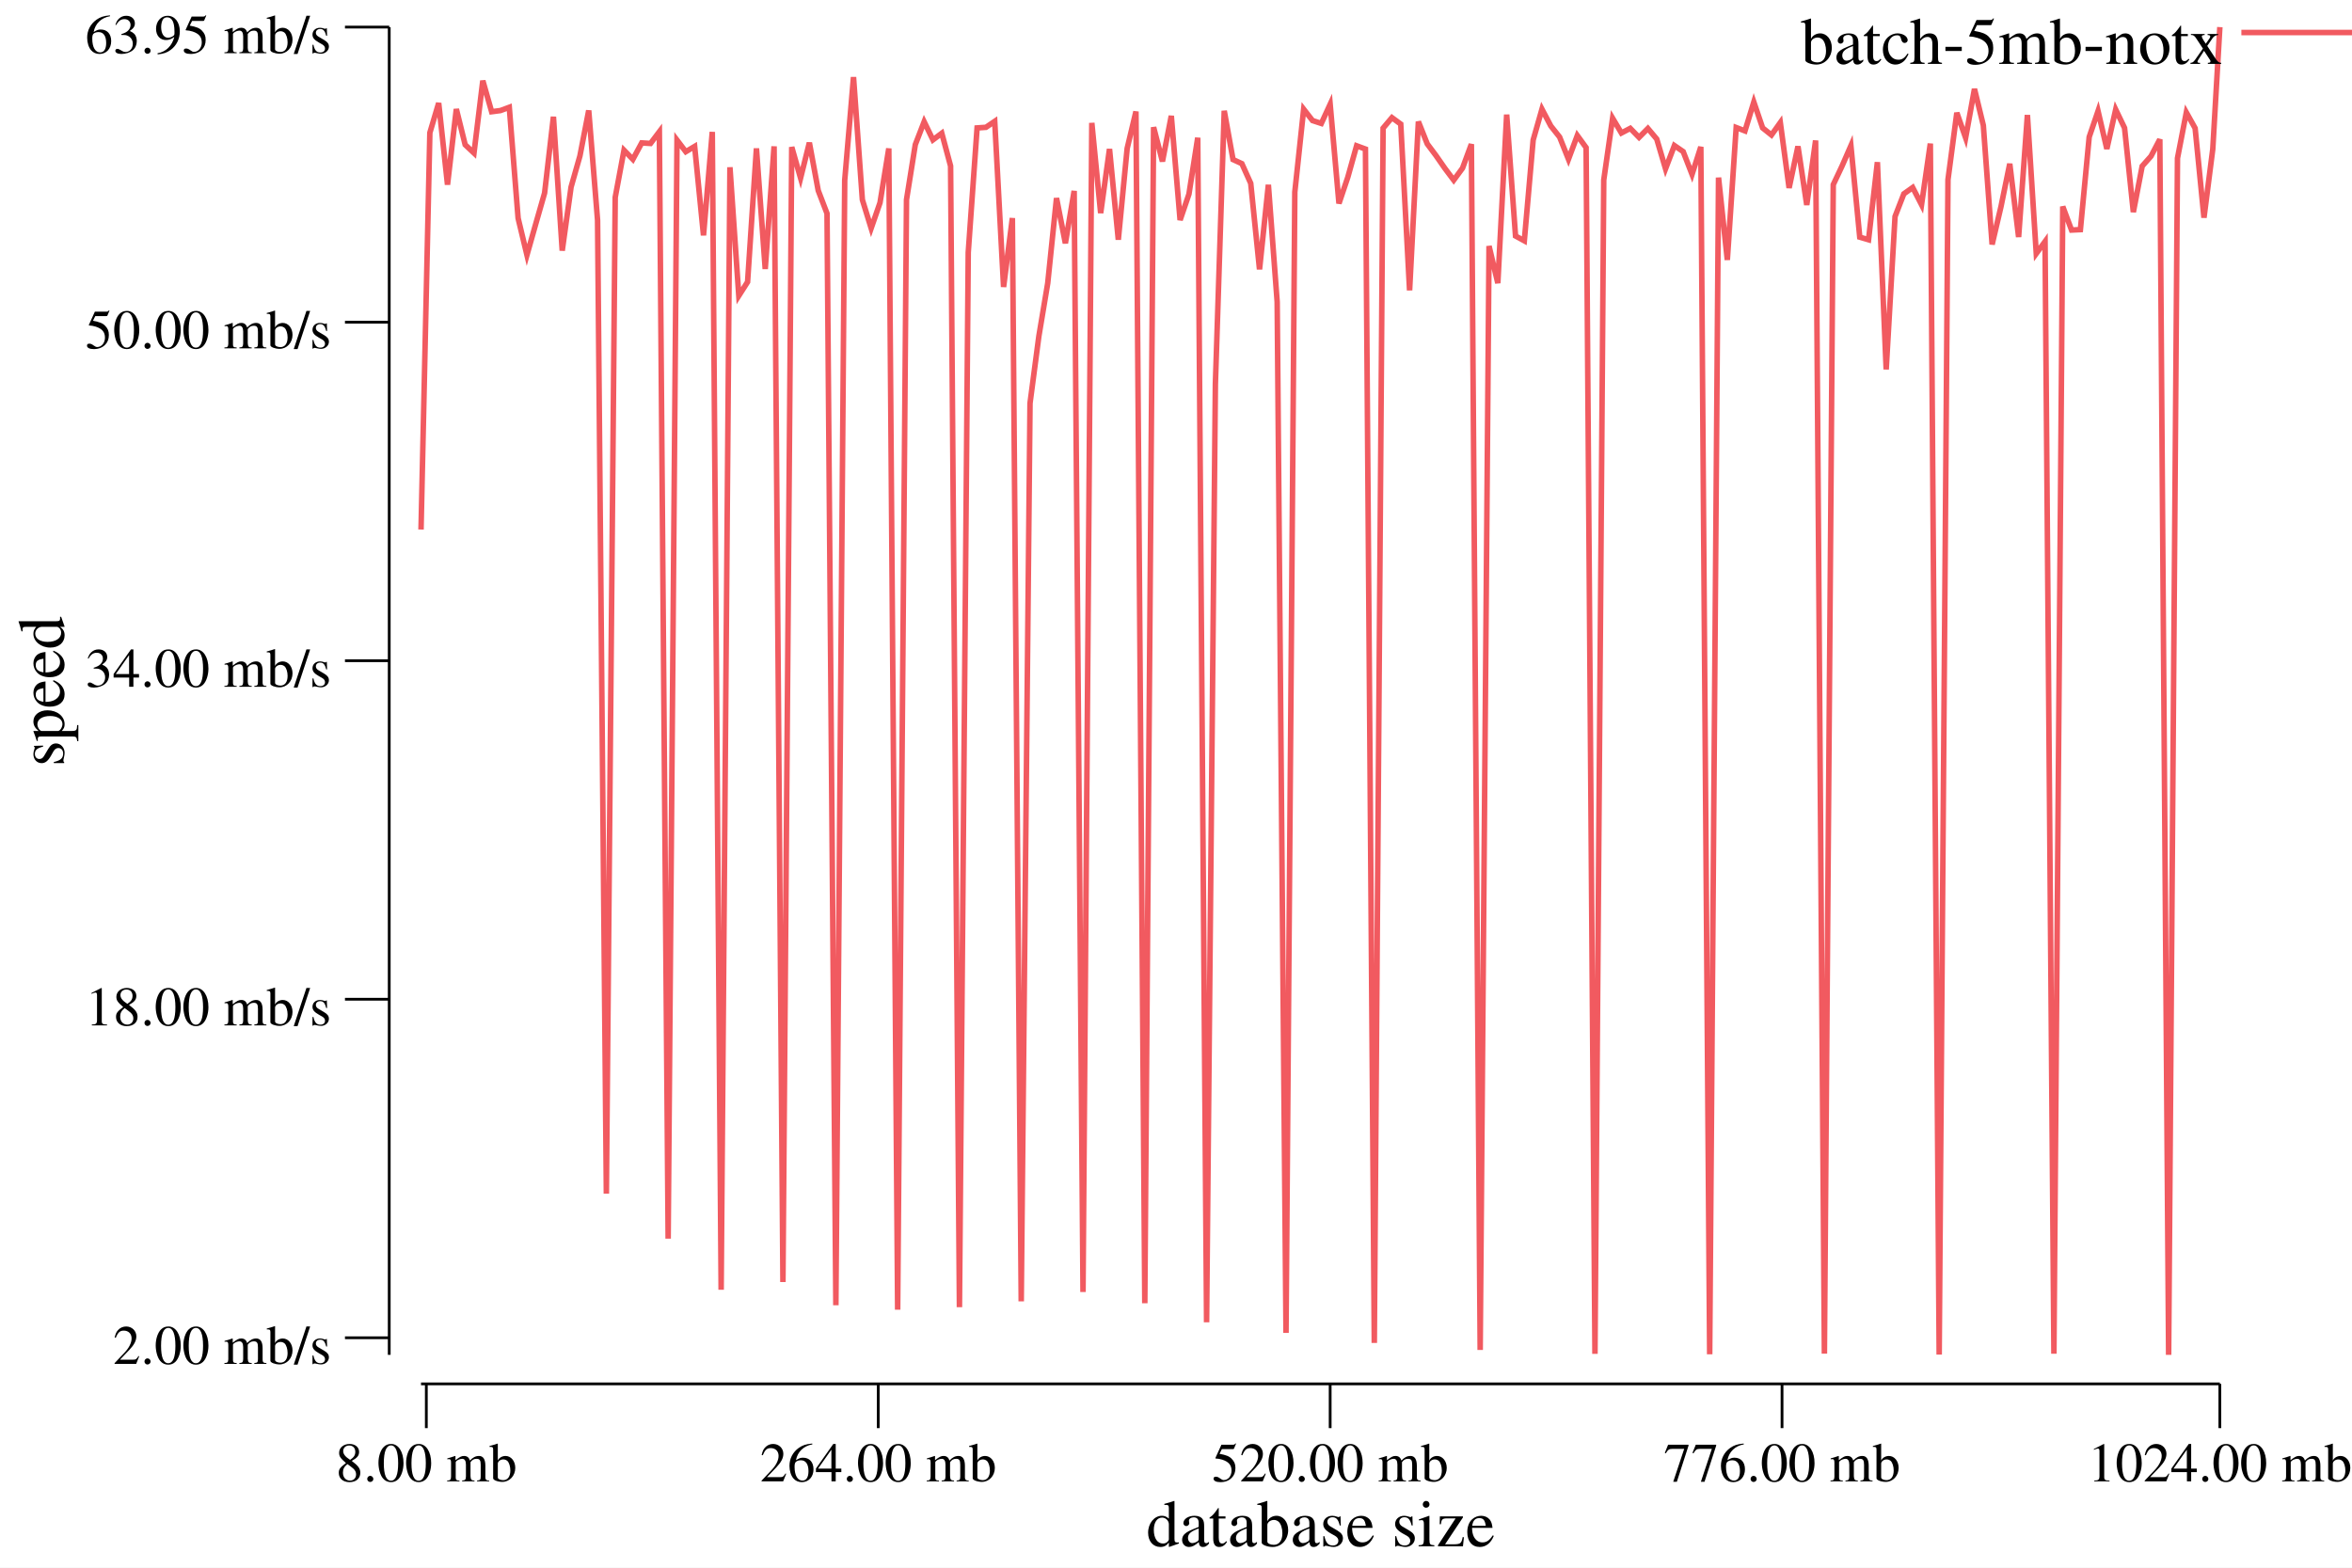
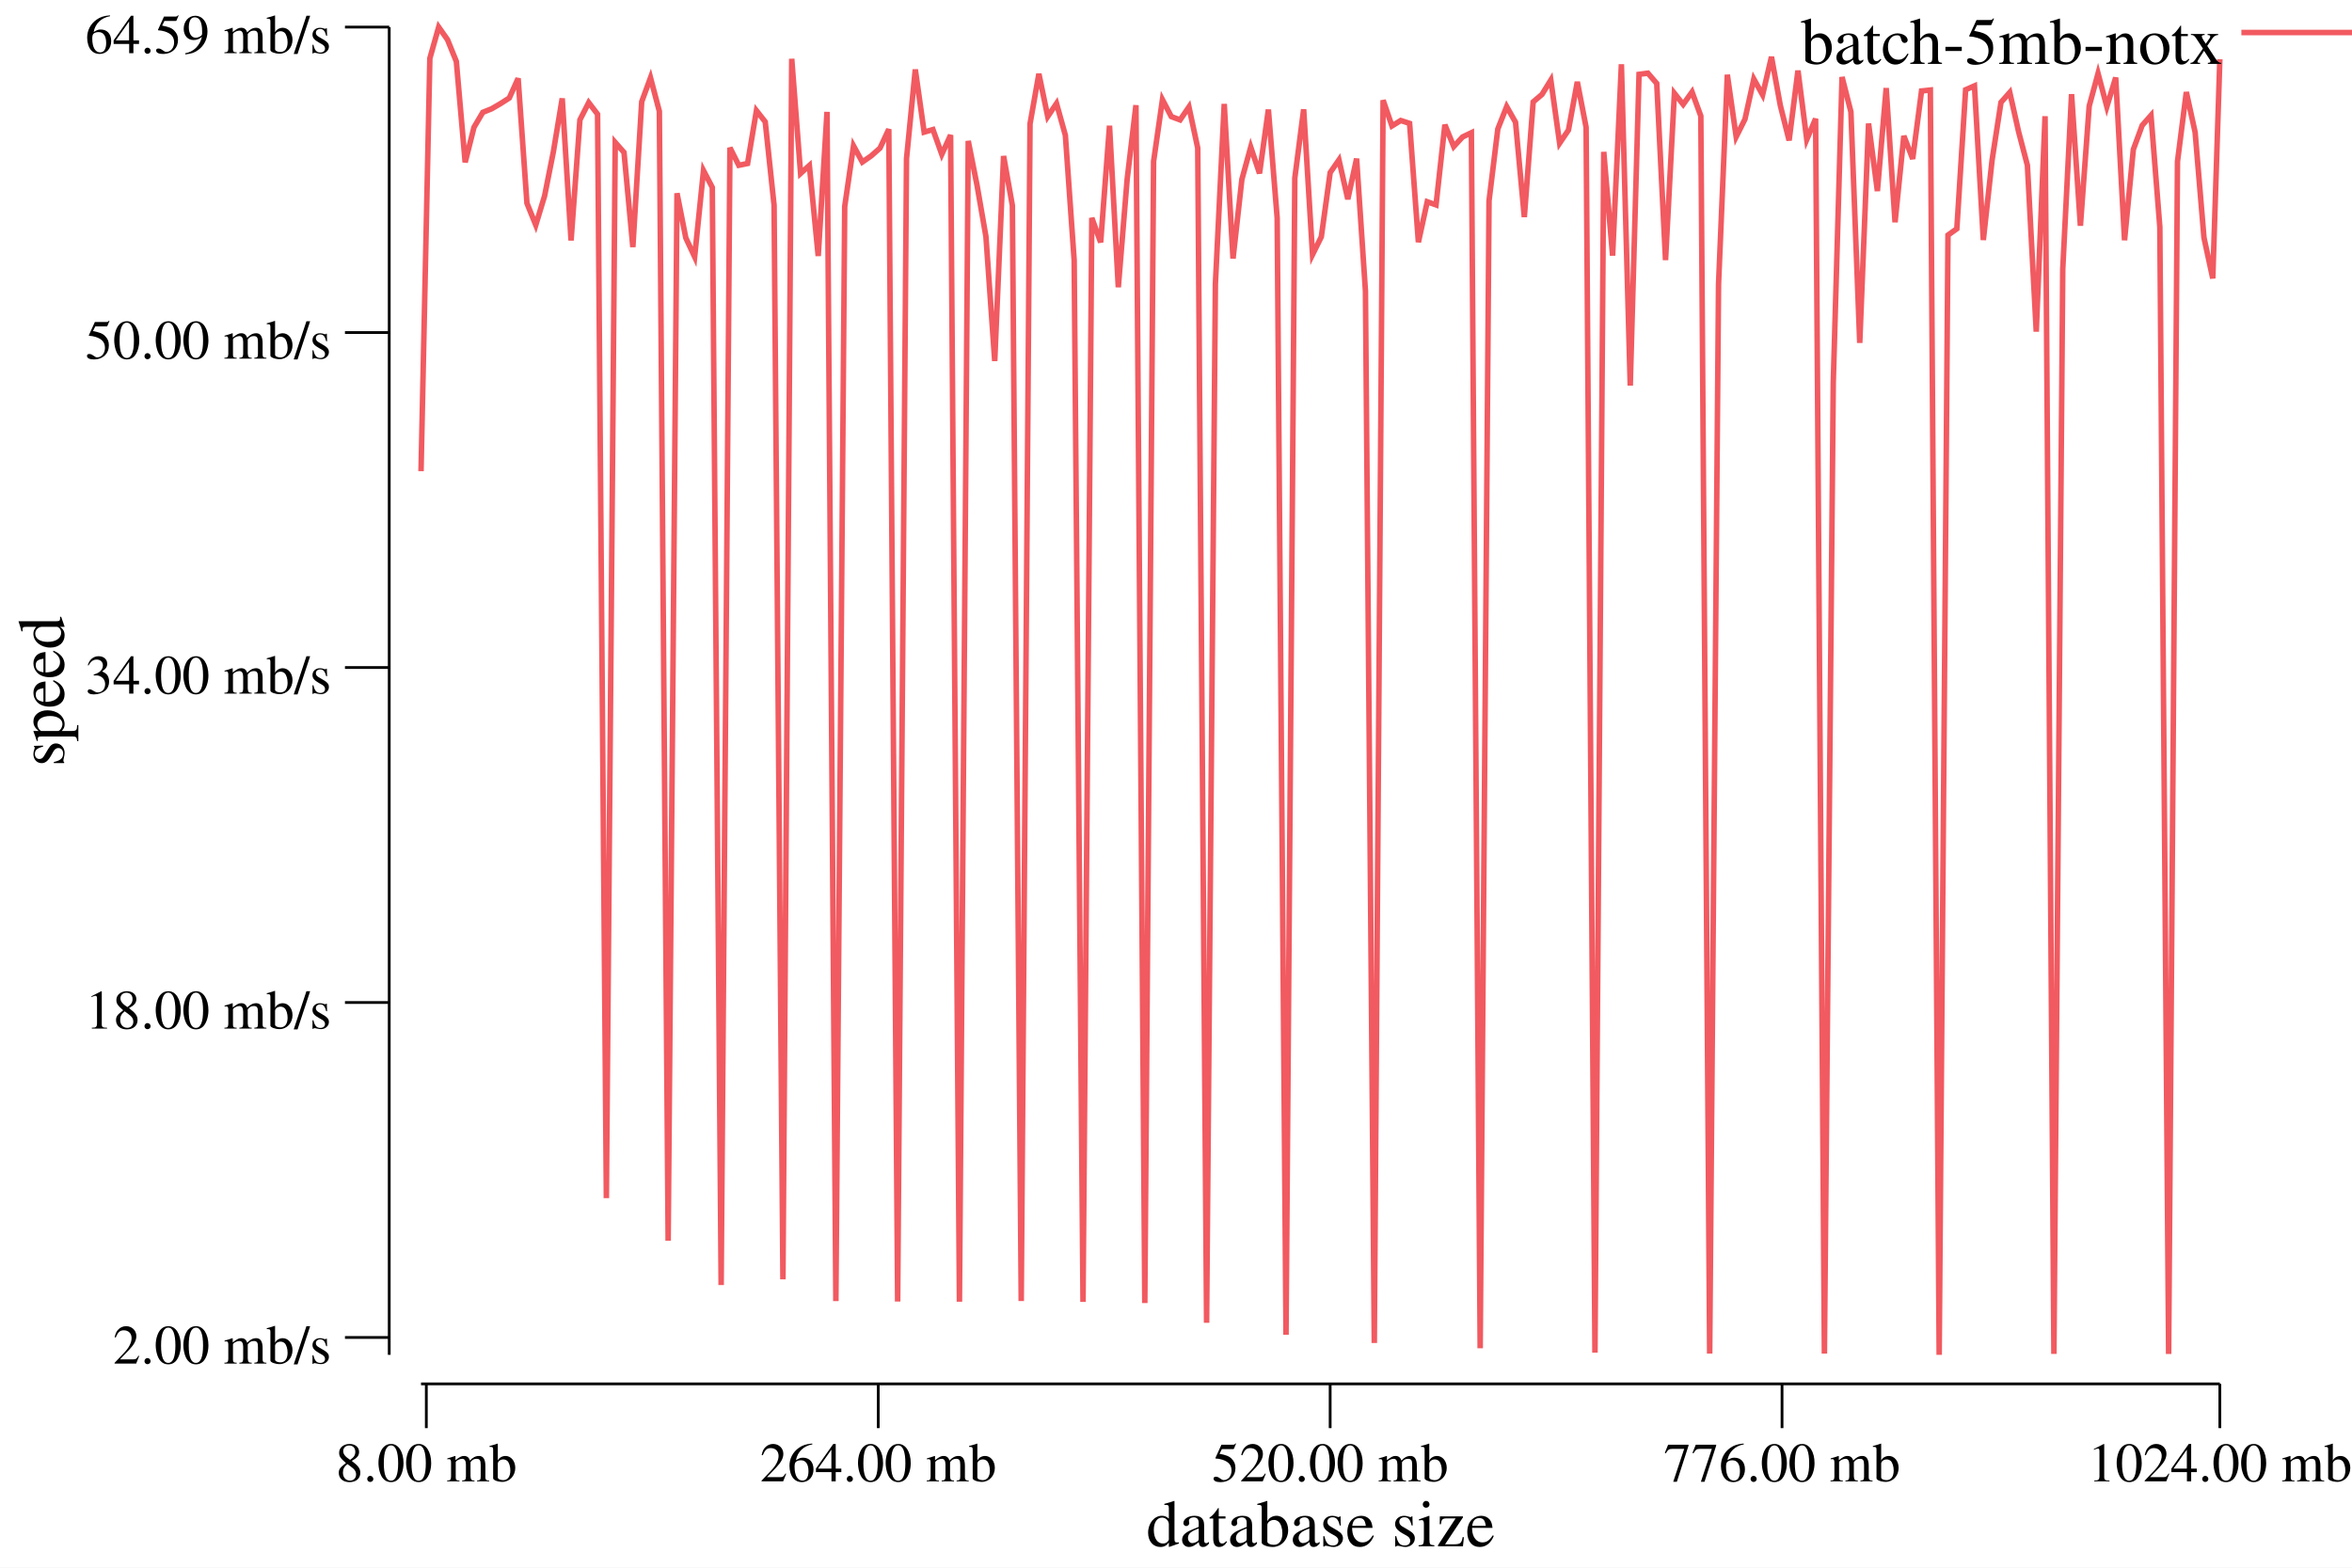
<svg xmlns="http://www.w3.org/2000/svg" width="425.2pt" height="283.46pt" viewBox="0 0 425.2 283.46">
  <g transform="scale(1, -1) translate(0, -283.46)">
    <path d="M0,0L425.2,0L425.2,283.46L0,283.46Z" style="fill:#FFFFFF" />
    <text x="207.23" y="-3.861" transform="scale(1, -1)" style="font-family:Times;font-weight:normal;font-style:normal;font-size:12px">database size</text>
    <text x="60.682" y="-15.602" transform="scale(1, -1)" style="font-family:Times;font-weight:normal;font-style:normal;font-size:10px">8.00 mb</text>
    <text x="137.38" y="-15.602" transform="scale(1, -1)" style="font-family:Times;font-weight:normal;font-style:normal;font-size:10px">264.00 mb</text>
    <text x="219.08" y="-15.602" transform="scale(1, -1)" style="font-family:Times;font-weight:normal;font-style:normal;font-size:10px">520.00 mb</text>
    <text x="300.77" y="-15.602" transform="scale(1, -1)" style="font-family:Times;font-weight:normal;font-style:normal;font-size:10px">776.00 mb</text>
    <text x="377.42" y="-15.602" transform="scale(1, -1)" style="font-family:Times;font-weight:normal;font-style:normal;font-size:10px">1024.00 mb</text>
    <path d="M77.072,25.23L77.072,33.23" style="fill:none;stroke:#000000;stroke-width:0.5" />
    <path d="M158.77,25.23L158.77,33.23" style="fill:none;stroke:#000000;stroke-width:0.5" />
    <path d="M240.47,25.23L240.47,33.23" style="fill:none;stroke:#000000;stroke-width:0.5" />
    <path d="M322.16,25.23L322.16,33.23" style="fill:none;stroke:#000000;stroke-width:0.5" />
    <path d="M401.31,25.23L401.31,33.23" style="fill:none;stroke:#000000;stroke-width:0.5" />
    <path d="M76.114,33.23L401.31,33.23" style="fill:none;stroke:#000000;stroke-width:0.5" />
    <g transform="rotate(90)">
      <text x="144.86" y="11.555" transform="scale(1, -1)" style="font-family:Times;font-weight:normal;font-style:normal;font-size:12px">speed</text>
    </g>
-     <text x="20.416" y="-36.847" transform="scale(1, -1)" style="font-family:Times;font-weight:normal;font-style:normal;font-size:10px">2.00 mb/s</text>
-     <text x="15.416" y="-98.057" transform="scale(1, -1)" style="font-family:Times;font-weight:normal;font-style:normal;font-size:10px">18.00 mb/s</text>
-     <text x="15.416" y="-159.27" transform="scale(1, -1)" style="font-family:Times;font-weight:normal;font-style:normal;font-size:10px">34.00 mb/s</text>
-     <text x="15.416" y="-220.48" transform="scale(1, -1)" style="font-family:Times;font-weight:normal;font-style:normal;font-size:10px">50.00 mb/s</text>
-     <text x="15.416" y="-273.84" transform="scale(1, -1)" style="font-family:Times;font-weight:normal;font-style:normal;font-size:10px">63.95 mb/s</text>
-     <path d="M62.364,41.568L70.364,41.568" style="fill:none;stroke:#000000;stroke-width:0.5" />
-     <path d="M62.364,102.78L70.364,102.78" style="fill:none;stroke:#000000;stroke-width:0.5" />
-     <path d="M62.364,163.99L70.364,163.99" style="fill:none;stroke:#000000;stroke-width:0.5" />
-     <path d="M62.364,225.2L70.364,225.2" style="fill:none;stroke:#000000;stroke-width:0.5" />
+     <text x="20.416" y="-36.901" transform="scale(1, -1)" style="font-family:Times;font-weight:normal;font-style:normal;font-size:10px">2.00 mb/s</text>
+     <text x="15.416" y="-97.471" transform="scale(1, -1)" style="font-family:Times;font-weight:normal;font-style:normal;font-size:10px">18.00 mb/s</text>
+     <text x="15.416" y="-158.04" transform="scale(1, -1)" style="font-family:Times;font-weight:normal;font-style:normal;font-size:10px">34.00 mb/s</text>
+     <text x="15.416" y="-218.61" transform="scale(1, -1)" style="font-family:Times;font-weight:normal;font-style:normal;font-size:10px">50.00 mb/s</text>
+     <text x="15.416" y="-273.84" transform="scale(1, -1)" style="font-family:Times;font-weight:normal;font-style:normal;font-size:10px">64.59 mb/s</text>
+     <path d="M62.364,41.622L70.364,41.622" style="fill:none;stroke:#000000;stroke-width:0.5" />
+     <path d="M62.364,102.19L70.364,102.19" style="fill:none;stroke:#000000;stroke-width:0.5" />
+     <path d="M62.364,162.76L70.364,162.76" style="fill:none;stroke:#000000;stroke-width:0.5" />
+     <path d="M62.364,223.33L70.364,223.33" style="fill:none;stroke:#000000;stroke-width:0.5" />
    <path d="M62.364,278.56L70.364,278.56" style="fill:none;stroke:#000000;stroke-width:0.5" />
    <path d="M70.364,38.48L70.364,278.56" style="fill:none;stroke:#000000;stroke-width:0.5" />
-     <path d="M76.114,187.71L77.71,259.45L79.306,264.83L80.901,250.07L82.497,263.74L84.093,257.29L85.688,255.79L87.284,268.87L88.88,263.26L90.475,263.47L92.071,264.06L93.666,244L95.262,237.35L96.858,242.99L98.453,248.56L100.05,262.35L101.64,238.14L103.24,249.64L104.84,255.26L106.43,263.49L108.03,243.63L109.62,67.63L111.22,247.78L112.81,256.3L114.41,254.65L116.01,257.62L117.6,257.52L119.2,259.64L120.79,59.491L122.39,258.13L123.98,256.03L125.58,256.98L127.18,240.9L128.77,259.61L130.37,50.245L131.96,253.22L133.56,229.98L135.15,232.48L136.75,256.63L138.34,234.82L139.94,257L141.54,51.65L143.13,256.87L144.73,251.26L146.32,257.66L147.92,249.01L149.51,244.86L151.11,47.452L152.71,250.87L154.3,269.52L155.9,247.34L157.49,242.19L159.09,246.8L160.68,256.62L162.28,46.645L163.88,247.35L165.47,257.31L167.07,261.45L168.66,258.17L170.26,259.37L171.85,253.44L173.45,47.098L175.04,237.8L176.64,260.33L178.24,260.44L179.83,261.52L181.43,231.57L183.02,244.03L184.62,48.155L186.21,210.55L187.81,222.68L189.41,232.25L191,247.64L192.6,239.47L194.19,248.94L195.79,49.84L197.38,261.24L198.98,244.93L200.58,256.52L202.17,240.12L203.77,256.62L205.36,263.3L206.96,47.808L208.55,260.46L210.15,254.27L211.75,262.51L213.34,243.67L214.94,248.36L216.53,258.56L218.13,44.361L219.72,214.03L221.32,263.43L222.91,254.61L224.51,253.87L226.11,250.31L227.7,234.75L229.3,250.05L230.89,228.87L232.49,42.45L234.08,248.74L235.68,263.72L237.28,261.66L238.87,261.14L240.47,264.61L242.06,246.67L243.66,251.42L245.25,257.1L246.85,256.51L248.45,40.633L250.04,260.29L251.64,262.19L253.23,261.02L254.83,230.96L256.42,261.47L258.02,257.45L259.61,255.32L261.21,253.02L262.81,250.89L264.4,253.06L266,257.39L267.59,39.366L269.19,238.97L270.78,232.26L272.38,262.74L273.98,240.79L275.57,239.92L277.17,258.15L278.76,263.72L280.36,260.68L281.95,258.68L283.55,254.67L285.15,258.96L286.74,256.77L288.34,38.661L289.93,250.91L291.53,262.09L293.12,259.41L294.72,260.25L296.31,258.62L297.91,260.23L299.51,258.32L301.1,252.94L302.7,257.14L304.29,256.05L305.89,251.93L307.48,256.9L309.08,38.578L310.68,251.35L312.27,236.46L313.87,260.4L315.46,259.79L317.06,265.01L318.65,260.33L320.25,259.05L321.85,261.3L323.44,249.48L325.04,257L326.63,246.4L328.23,258.06L329.82,38.693L331.42,250.07L333.01,253.44L334.61,257.11L336.21,240.58L337.8,240.11L339.4,254.14L340.99,216.66L342.59,244.31L344.18,248.41L345.78,249.55L347.38,246.45L348.97,257.5L350.57,38.526L352.16,250.97L353.76,263.07L355.35,258.54L356.95,267.38L358.55,260.79L360.14,239.26L361.74,246.09L363.33,253.85L364.93,240.6L366.52,262.67L368.12,237.61L369.71,239.79L371.31,38.683L372.91,246.12L374.5,241.86L376.1,241.94L377.69,258.69L379.29,263.38L380.88,256.54L382.48,263.66L384.08,260.33L385.67,245.11L387.27,253.42L388.86,255.21L390.46,258.26L392.05,38.48L393.65,254.85L395.25,263.13L396.84,260.28L398.44,244.1L400.03,256.5L401.31,278.56" style="fill:none;stroke:#F15A60" />
+     <path d="M76.114,198.26L77.71,272.91L79.306,278.56L80.901,276.29L82.497,272.35L84.093,254.11L85.688,260.44L87.284,263.15L88.88,263.79L90.475,264.72L92.071,265.74L93.666,269.29L95.262,246.72L96.858,242.77L98.453,248.04L100.05,256.08L101.64,265.67L103.24,239.98L104.84,261.79L106.43,264.91L108.03,262.81L109.62,66.812L111.22,257.71L112.81,255.9L114.41,238.78L116.01,265.07L117.6,269.4L119.2,263.33L120.79,59.101L122.39,248.52L123.98,240.45L125.58,237.02L127.18,252.62L128.77,249.57L130.37,51.102L131.96,256.75L133.56,253.57L135.15,253.9L136.75,263.46L138.34,261.43L139.94,246.35L141.54,52.127L143.13,272.83L144.73,252.1L146.32,253.54L147.92,237.17L149.51,263.23L151.11,48.195L152.71,246.13L154.3,257.09L155.9,254.16L157.49,255.27L159.09,256.68L160.68,260.1L162.28,48.114L163.88,254.75L165.47,270.9L167.07,259.57L168.66,260.03L170.26,255.55L171.85,259.04L173.45,48.079L175.04,257.98L176.64,249.91L178.24,240.68L179.83,218.18L181.43,255.25L183.02,246.29L184.62,48.212L186.21,261.06L187.81,270.11L189.41,262.39L191,264.75L192.6,258.99L194.19,236.42L195.79,48.054L197.38,244.06L198.98,239.64L200.58,260.73L202.17,231.52L203.77,251.05L205.36,264.44L206.96,47.851L208.55,254.28L210.15,265.44L211.75,262.38L213.34,261.78L214.94,264.12L216.53,256.69L218.13,44.279L219.72,232.09L221.32,264.67L222.91,236.71L224.51,251.03L226.11,256.86L227.7,252.11L229.3,263.65L230.89,244.05L232.49,42.109L234.08,251.27L235.68,263.69L237.28,237.42L238.87,240.64L240.47,252.25L242.06,254.55L243.66,247.44L245.25,254.78L246.85,230.82L248.45,40.618L250.04,265.34L251.64,260.69L253.23,261.67L254.83,261.15L256.42,239.67L258.02,246.98L259.61,246.41L261.21,260.9L262.81,256.96L264.4,258.69L266,259.46L267.59,39.667L269.19,247.15L270.78,260.14L272.38,264.19L273.98,261.36L275.57,244.21L277.17,265.03L278.76,266.38L280.36,268.98L281.95,257.57L283.55,259.94L285.15,268.66L286.74,260.44L288.34,38.874L289.93,256L291.53,237.24L293.12,271.84L294.72,213.74L296.31,270.02L297.91,270.23L299.51,268.37L301.1,236.43L302.7,266.59L304.29,264.58L305.89,266.83L307.48,262.47L309.08,38.712L310.68,232.03L312.27,269.95L313.87,258.73L315.46,261.91L317.06,269.17L318.65,266.31L320.25,273.18L321.85,264.39L323.44,258.07L325.04,270.7L326.63,258.23L328.23,261.99L329.82,38.709L331.42,214.21L333.01,269.53L334.61,263.24L336.21,221.46L337.8,261.13L339.4,248.91L340.99,267.54L342.59,243.27L344.18,258.88L345.78,254.73L347.38,267.01L348.97,267.18L350.57,38.48L352.16,240.95L353.76,242.09L355.35,267.23L356.95,267.93L358.55,240.06L360.14,254.55L361.74,264.95L363.33,266.75L364.93,259.63L366.52,253.56L368.12,223.49L369.71,262.45L371.31,38.655L372.91,234.8L374.5,266.43L376.1,242.64L377.69,264.28L379.29,270.18L380.88,264.17L382.48,269.44L384.08,240.02L385.67,256.43L387.27,260.79L388.86,262.6L390.46,242.41L392.05,38.642L393.65,254.25L395.25,266.81L396.84,259.54L398.44,240.48L400.03,233.12L401.31,272.75" style="fill:none;stroke:#F15A60" />
    <path d="M405.2,277.58L425.2,277.58" style="fill:none;stroke:#F15A60" />
    <text x="325.55" y="-271.91" transform="scale(1, -1)" style="font-family:Times;font-weight:normal;font-style:normal;font-size:12px">batch-5mb-notx</text>
  </g>
</svg>
